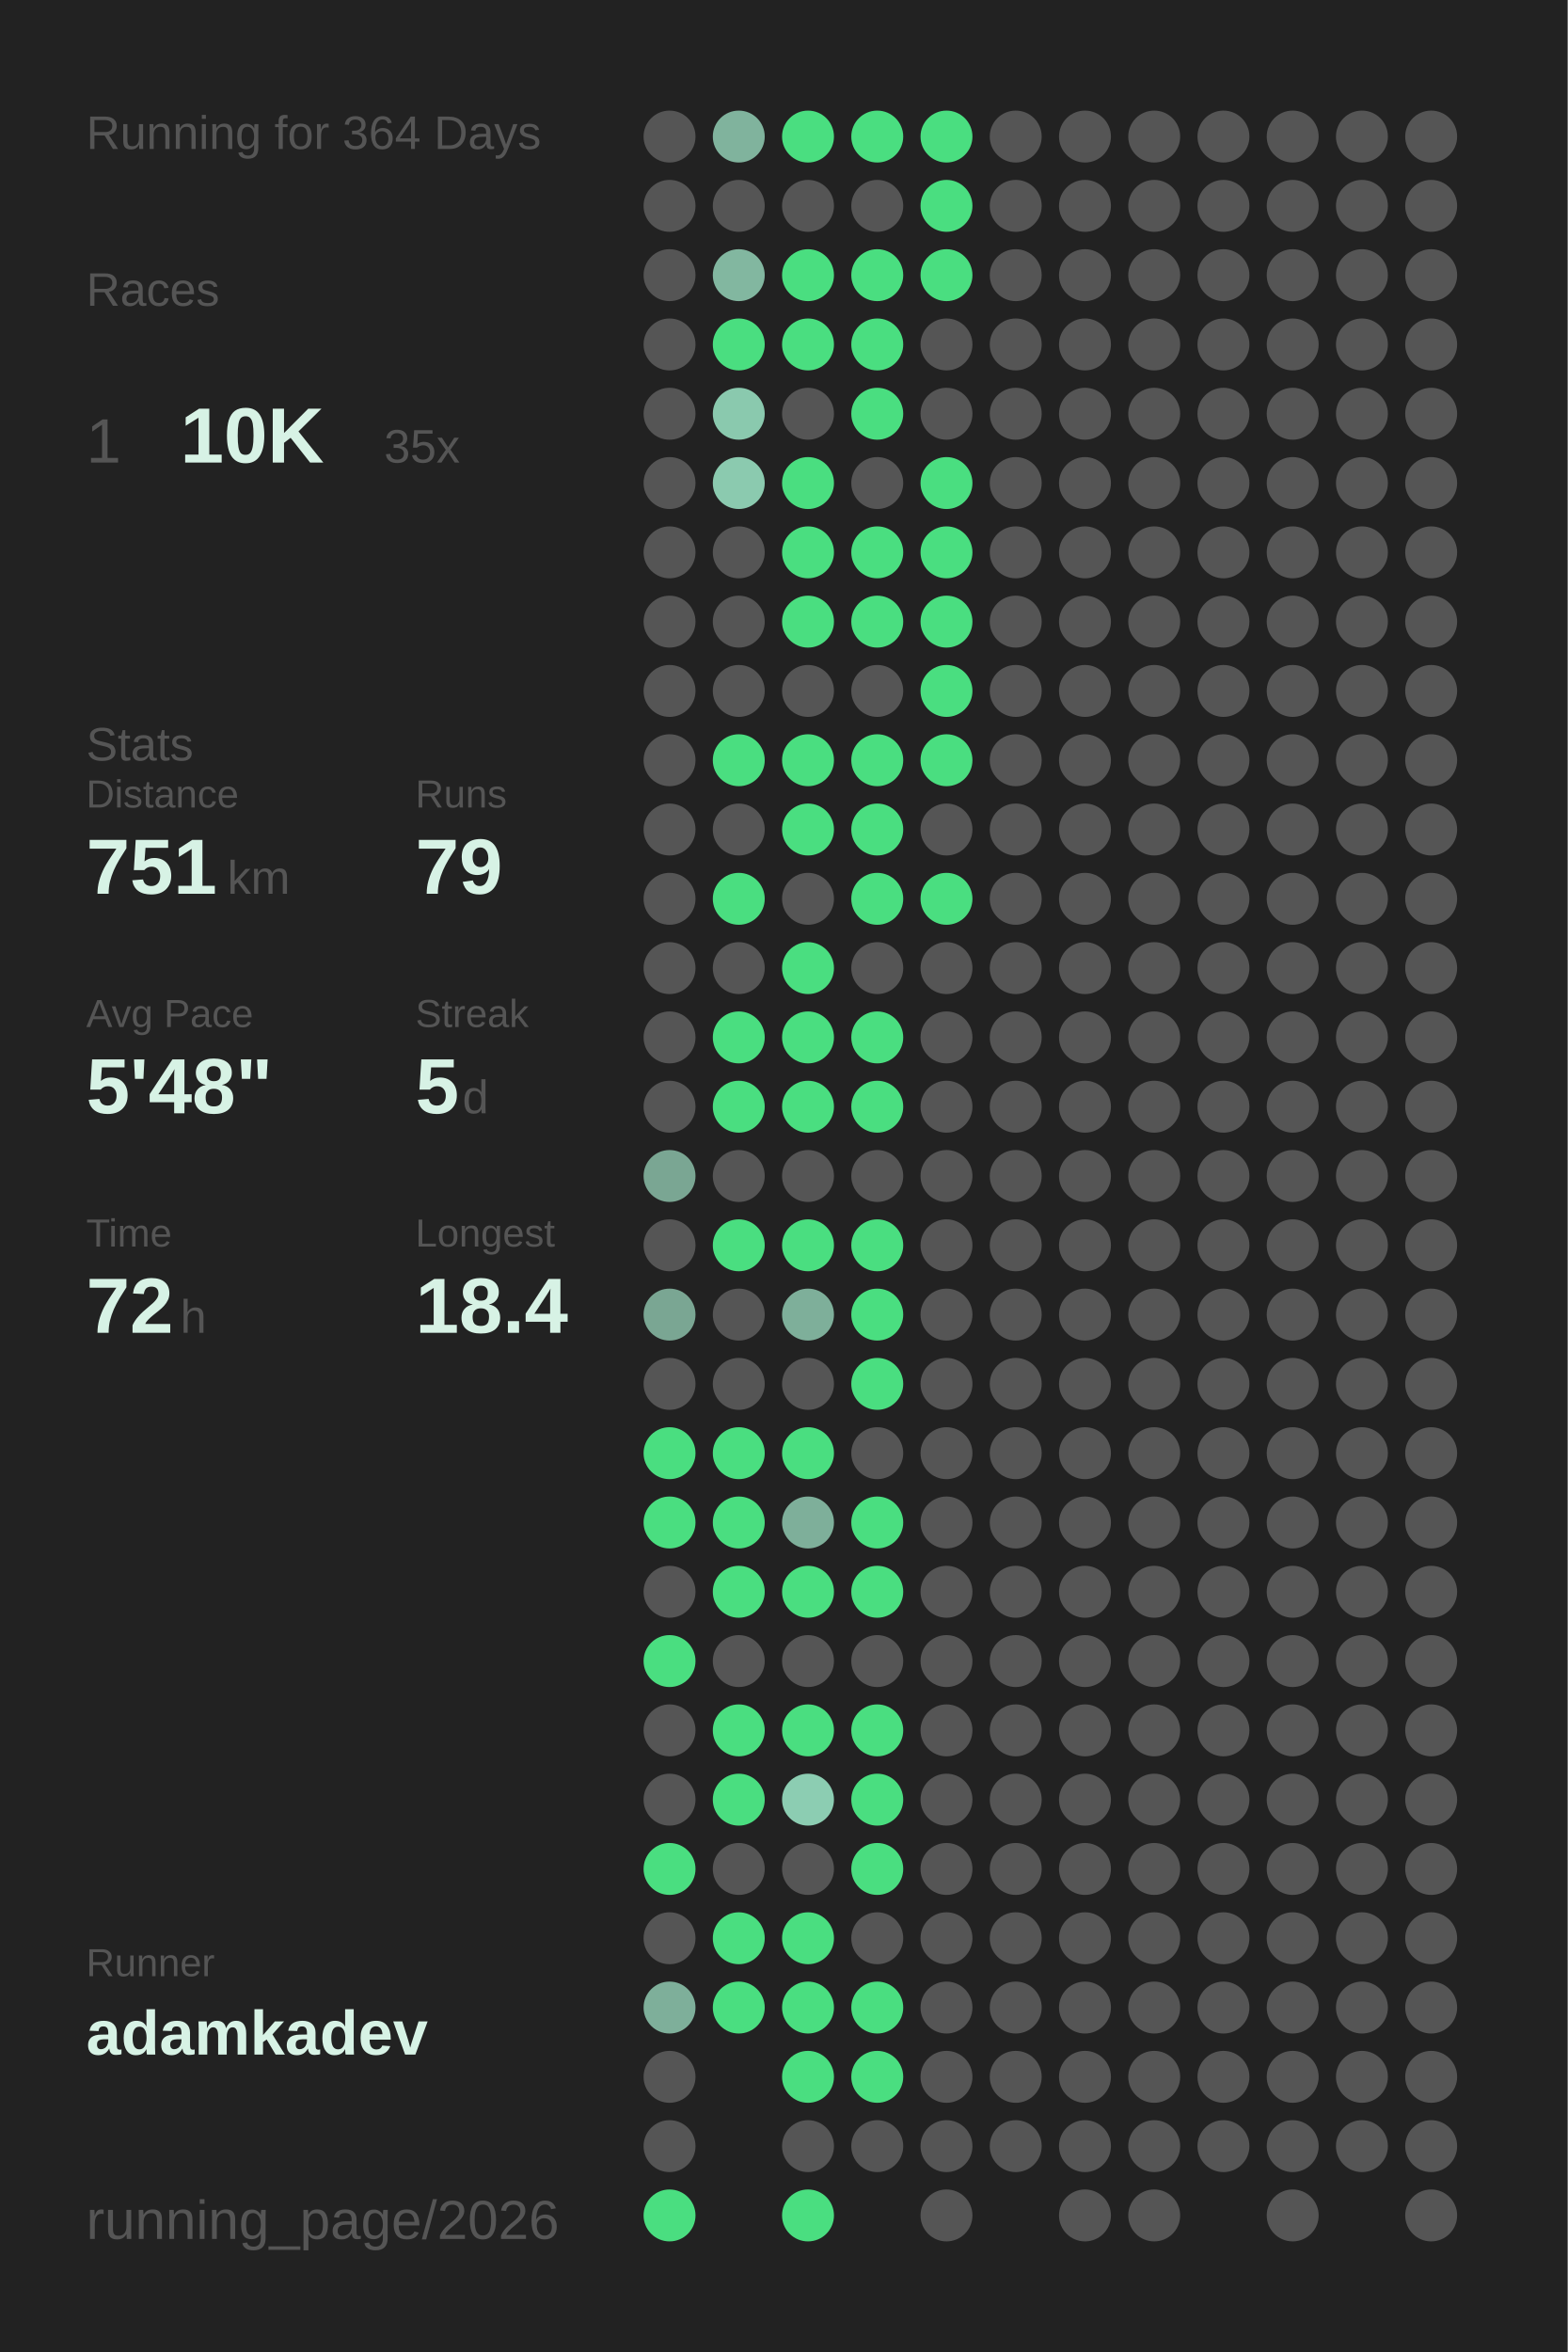
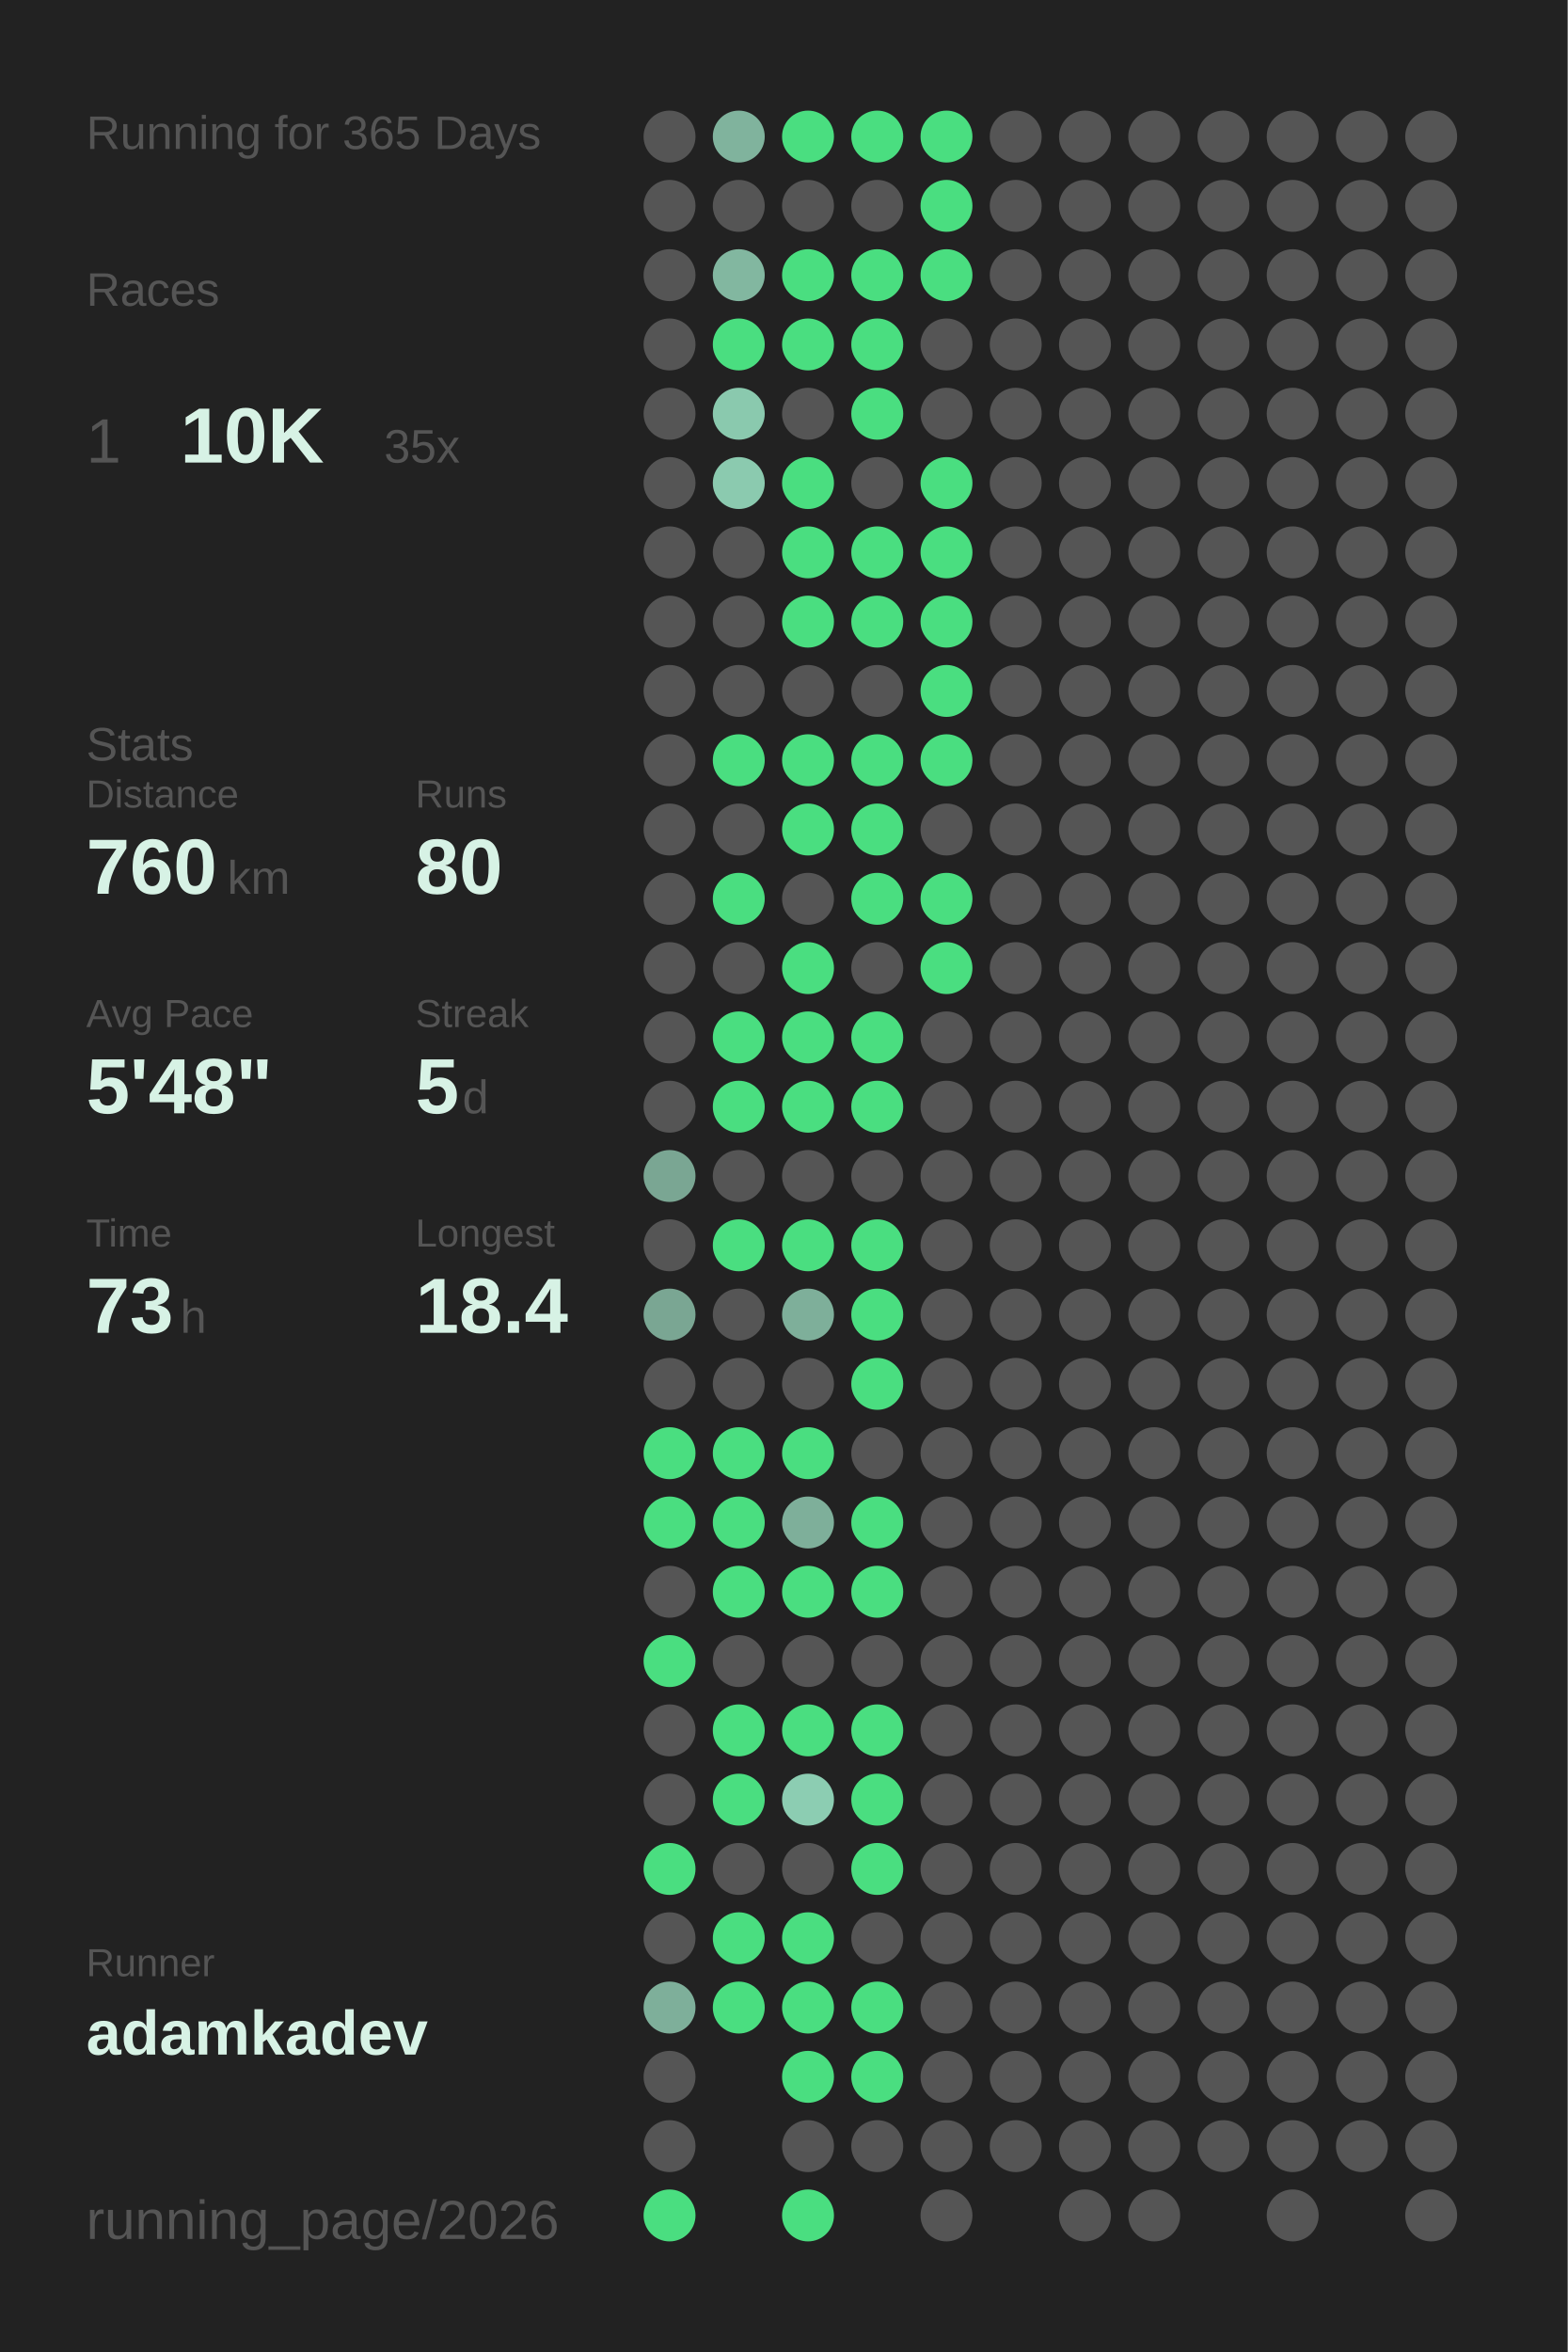
<svg xmlns="http://www.w3.org/2000/svg" baseProfile="full" height="300mm" version="1.1" viewBox="0,0,200,300" width="200mm">
  <defs />
  <rect fill="#222222" height="300" width="200" x="0" y="0" />
-   <text fill="#555555" style="font-size:6px; font-family:Arial;" x="11" y="19">Running for 364 Days</text>
+   <text fill="#555555" style="font-size:6px; font-family:Arial;" x="11" y="19">Running for 365 Days</text>
  <text fill="#555555" style="font-size:6px; font-family:Arial;" x="11" y="39">Races</text>
  <text fill="#555555" style="font-size:8px; font-family:Arial;" x="11" y="59">1</text>
  <text fill="#D7F2E5" style="font-size:10px; font-family:Arial; font-weight:bold;" x="23" y="59">10K</text>
  <text fill="#555555" style="font-size:6px; font-family:Arial;" x="49" y="59">35x</text>
  <text fill="#555555" style="font-size:6px; font-family:Arial;" x="11" y="97">Stats</text>
  <text fill="#555555" style="font-size:5px; font-family:Arial;" x="11" y="103">Distance</text>
-   <text fill="#D7F2E5" style="font-size:10px; font-family:Arial; font-weight:bold;" x="11" y="114">751</text>
+   <text fill="#D7F2E5" style="font-size:10px; font-family:Arial; font-weight:bold;" x="11" y="114">760</text>
  <text fill="#555555" style="font-size:6px; font-family:Arial;" x="29" y="114">km</text>
  <text fill="#555555" style="font-size:5px; font-family:Arial;" x="53" y="103">Runs</text>
-   <text fill="#D7F2E5" style="font-size:10px; font-family:Arial; font-weight:bold;" x="53" y="114">79</text>
+   <text fill="#D7F2E5" style="font-size:10px; font-family:Arial; font-weight:bold;" x="53" y="114">80</text>
  <text fill="#555555" style="font-size:5px; font-family:Arial;" x="11" y="131">Avg Pace</text>
  <text fill="#D7F2E5" style="font-size:10px; font-family:Arial; font-weight:bold;" x="11" y="142">5'48"</text>
  <text fill="#555555" style="font-size:5px; font-family:Arial;" x="53" y="131">Streak</text>
  <text fill="#D7F2E5" style="font-size:10px; font-family:Arial; font-weight:bold;" x="53" y="142">5</text>
  <text fill="#555555" style="font-size:6px; font-family:Arial;" x="59" y="142">d</text>
  <text fill="#555555" style="font-size:5px; font-family:Arial;" x="11" y="159">Time</text>
-   <text fill="#D7F2E5" style="font-size:10px; font-family:Arial; font-weight:bold;" x="11" y="170">72</text>
+   <text fill="#D7F2E5" style="font-size:10px; font-family:Arial; font-weight:bold;" x="11" y="170">73</text>
  <text fill="#555555" style="font-size:6px; font-family:Arial;" x="23" y="170">h</text>
  <text fill="#555555" style="font-size:5px; font-family:Arial;" x="53" y="159">Longest</text>
  <text fill="#D7F2E5" style="font-size:10px; font-family:Arial; font-weight:bold;" x="53" y="170">18.4</text>
  <text fill="#555555" style="font-size:5px; font-family:Arial;" x="11" y="252.065">Runner</text>
  <text fill="#D7F2E5" style="font-size:8px; font-family:Arial; font-weight:bold;" x="11" y="262.065">adamkadev</text>
  <text fill="#555555" style="font-size:7px; font-family:Arial;" x="11" y="285.581">running_page/2026</text>
  <circle cx="85.417" cy="17.419" fill="#555555" r="3.312" />
  <circle cx="85.417" cy="26.258" fill="#555555" r="3.312" />
  <circle cx="85.417" cy="35.097" fill="#555555" r="3.312" />
  <circle cx="85.417" cy="43.935" fill="#555555" r="3.312" />
  <circle cx="85.417" cy="52.774" fill="#555555" r="3.312" />
  <circle cx="85.417" cy="61.613" fill="#555555" r="3.312" />
  <circle cx="85.417" cy="70.452" fill="#555555" r="3.312" />
  <circle cx="85.417" cy="79.29" fill="#555555" r="3.312" />
  <circle cx="85.417" cy="88.129" fill="#555555" r="3.312" />
  <circle cx="85.417" cy="96.968" fill="#555555" r="3.312" />
  <circle cx="85.417" cy="105.806" fill="#555555" r="3.312" />
  <circle cx="85.417" cy="114.645" fill="#555555" r="3.312" />
  <circle cx="85.417" cy="123.484" fill="#555555" r="3.312" />
  <circle cx="85.417" cy="132.323" fill="#555555" r="3.312" />
  <circle cx="85.417" cy="141.161" fill="#555555" r="3.312" />
  <circle cx="85.417" cy="150" fill="#7aa693" r="3.312" />
  <circle cx="85.417" cy="158.839" fill="#555555" r="3.312" />
  <circle cx="85.417" cy="167.677" fill="#7aa693" r="3.312" />
  <circle cx="85.417" cy="176.516" fill="#555555" r="3.312" />
  <circle cx="85.417" cy="185.355" fill="#4ADE80" r="3.312" />
  <circle cx="85.417" cy="194.194" fill="#4ADE80" r="3.312" />
  <circle cx="85.417" cy="203.032" fill="#555555" r="3.312" />
  <circle cx="85.417" cy="211.871" fill="#4ADE80" r="3.312" />
  <circle cx="85.417" cy="220.71" fill="#555555" r="3.312" />
  <circle cx="85.417" cy="229.548" fill="#555555" r="3.312" />
  <circle cx="85.417" cy="238.387" fill="#4ADE80" r="3.312" />
  <circle cx="85.417" cy="247.226" fill="#555555" r="3.312" />
  <circle cx="85.417" cy="256.065" fill="#7eaf9a" r="3.312" />
  <circle cx="85.417" cy="264.903" fill="#555555" r="3.312" />
  <circle cx="85.417" cy="273.742" fill="#555555" r="3.312" />
  <circle cx="85.417" cy="282.581" fill="#4ADE80" r="3.312" />
  <circle cx="94.25" cy="17.419" fill="#80b39d" r="3.312" />
  <circle cx="94.25" cy="26.258" fill="#555555" r="3.312" />
  <circle cx="94.25" cy="35.097" fill="#82b7a0" r="3.312" />
  <circle cx="94.25" cy="43.935" fill="#4ADE80" r="3.312" />
  <circle cx="94.25" cy="52.774" fill="#8ac9ae" r="3.312" />
  <circle cx="94.25" cy="61.613" fill="#8bcaaf" r="3.312" />
  <circle cx="94.25" cy="70.452" fill="#555555" r="3.312" />
  <circle cx="94.25" cy="79.29" fill="#555555" r="3.312" />
  <circle cx="94.25" cy="88.129" fill="#555555" r="3.312" />
  <circle cx="94.25" cy="96.968" fill="#4ADE80" r="3.312" />
  <circle cx="94.25" cy="105.806" fill="#555555" r="3.312" />
  <circle cx="94.25" cy="114.645" fill="#4ADE80" r="3.312" />
  <circle cx="94.25" cy="123.484" fill="#555555" r="3.312" />
  <circle cx="94.25" cy="132.323" fill="#4ADE80" r="3.312" />
  <circle cx="94.25" cy="141.161" fill="#4ADE80" r="3.312" />
  <circle cx="94.25" cy="150" fill="#555555" r="3.312" />
  <circle cx="94.25" cy="158.839" fill="#4ADE80" r="3.312" />
  <circle cx="94.25" cy="167.677" fill="#555555" r="3.312" />
  <circle cx="94.25" cy="176.516" fill="#555555" r="3.312" />
  <circle cx="94.25" cy="185.355" fill="#4ADE80" r="3.312" />
  <circle cx="94.25" cy="194.194" fill="#4ADE80" r="3.312" />
  <circle cx="94.25" cy="203.032" fill="#4ADE80" r="3.312" />
  <circle cx="94.25" cy="211.871" fill="#555555" r="3.312" />
  <circle cx="94.25" cy="220.71" fill="#4ADE80" r="3.312" />
  <circle cx="94.25" cy="229.548" fill="#4ADE80" r="3.312" />
  <circle cx="94.25" cy="238.387" fill="#555555" r="3.312" />
  <circle cx="94.25" cy="247.226" fill="#4ADE80" r="3.312" />
  <circle cx="94.25" cy="256.065" fill="#4ADE80" r="3.312" />
  <circle cx="103.083" cy="17.419" fill="#4ADE80" r="3.312" />
  <circle cx="103.083" cy="26.258" fill="#555555" r="3.312" />
  <circle cx="103.083" cy="35.097" fill="#4ADE80" r="3.312" />
  <circle cx="103.083" cy="43.935" fill="#4ADE80" r="3.312" />
  <circle cx="103.083" cy="52.774" fill="#555555" r="3.312" />
  <circle cx="103.083" cy="61.613" fill="#4ADE80" r="3.312" />
  <circle cx="103.083" cy="70.452" fill="#4ADE80" r="3.312" />
  <circle cx="103.083" cy="79.29" fill="#4ADE80" r="3.312" />
  <circle cx="103.083" cy="88.129" fill="#555555" r="3.312" />
  <circle cx="103.083" cy="96.968" fill="#4ADE80" r="3.312" />
  <circle cx="103.083" cy="105.806" fill="#4ADE80" r="3.312" />
  <circle cx="103.083" cy="114.645" fill="#555555" r="3.312" />
  <circle cx="103.083" cy="123.484" fill="#4ADE80" r="3.312" />
  <circle cx="103.083" cy="132.323" fill="#4ADE80" r="3.312" />
  <circle cx="103.083" cy="141.161" fill="#4ADE80" r="3.312" />
  <circle cx="103.083" cy="150" fill="#555555" r="3.312" />
  <circle cx="103.083" cy="158.839" fill="#4ADE80" r="3.312" />
  <circle cx="103.083" cy="167.677" fill="#7eaf9a" r="3.312" />
  <circle cx="103.083" cy="176.516" fill="#555555" r="3.312" />
  <circle cx="103.083" cy="185.355" fill="#4ADE80" r="3.312" />
  <circle cx="103.083" cy="194.194" fill="#7eaf9a" r="3.312" />
  <circle cx="103.083" cy="203.032" fill="#4ADE80" r="3.312" />
  <circle cx="103.083" cy="211.871" fill="#555555" r="3.312" />
  <circle cx="103.083" cy="220.71" fill="#4ADE80" r="3.312" />
  <circle cx="103.083" cy="229.548" fill="#8ccdb2" r="3.312" />
  <circle cx="103.083" cy="238.387" fill="#555555" r="3.312" />
  <circle cx="103.083" cy="247.226" fill="#4ADE80" r="3.312" />
  <circle cx="103.083" cy="256.065" fill="#4ADE80" r="3.312" />
  <circle cx="103.083" cy="264.903" fill="#4ADE80" r="3.312" />
  <circle cx="103.083" cy="273.742" fill="#555555" r="3.312" />
  <circle cx="103.083" cy="282.581" fill="#4ADE80" r="3.312" />
  <circle cx="111.917" cy="17.419" fill="#4ADE80" r="3.312" />
  <circle cx="111.917" cy="26.258" fill="#555555" r="3.312" />
  <circle cx="111.917" cy="35.097" fill="#4ADE80" r="3.312" />
  <circle cx="111.917" cy="43.935" fill="#4ADE80" r="3.312" />
  <circle cx="111.917" cy="52.774" fill="#4ADE80" r="3.312" />
  <circle cx="111.917" cy="61.613" fill="#555555" r="3.312" />
  <circle cx="111.917" cy="70.452" fill="#4ADE80" r="3.312" />
  <circle cx="111.917" cy="79.29" fill="#4ADE80" r="3.312" />
  <circle cx="111.917" cy="88.129" fill="#555555" r="3.312" />
  <circle cx="111.917" cy="96.968" fill="#4ADE80" r="3.312" />
  <circle cx="111.917" cy="105.806" fill="#4ADE80" r="3.312" />
  <circle cx="111.917" cy="114.645" fill="#4ADE80" r="3.312" />
  <circle cx="111.917" cy="123.484" fill="#555555" r="3.312" />
  <circle cx="111.917" cy="132.323" fill="#4ADE80" r="3.312" />
  <circle cx="111.917" cy="141.161" fill="#4ADE80" r="3.312" />
  <circle cx="111.917" cy="150" fill="#555555" r="3.312" />
  <circle cx="111.917" cy="158.839" fill="#4ADE80" r="3.312" />
  <circle cx="111.917" cy="167.677" fill="#4ADE80" r="3.312" />
  <circle cx="111.917" cy="176.516" fill="#4ADE80" r="3.312" />
  <circle cx="111.917" cy="185.355" fill="#555555" r="3.312" />
  <circle cx="111.917" cy="194.194" fill="#4ADE80" r="3.312" />
  <circle cx="111.917" cy="203.032" fill="#4ADE80" r="3.312" />
  <circle cx="111.917" cy="211.871" fill="#555555" r="3.312" />
  <circle cx="111.917" cy="220.71" fill="#4ADE80" r="3.312" />
  <circle cx="111.917" cy="229.548" fill="#4ADE80" r="3.312" />
  <circle cx="111.917" cy="238.387" fill="#4ADE80" r="3.312" />
  <circle cx="111.917" cy="247.226" fill="#555555" r="3.312" />
  <circle cx="111.917" cy="256.065" fill="#4ADE80" r="3.312" />
  <circle cx="111.917" cy="264.903" fill="#4ADE80" r="3.312" />
  <circle cx="111.917" cy="273.742" fill="#555555" r="3.312" />
  <circle cx="120.75" cy="17.419" fill="#4ADE80" r="3.312" />
  <circle cx="120.75" cy="26.258" fill="#4ADE80" r="3.312" />
  <circle cx="120.75" cy="35.097" fill="#4ADE80" r="3.312" />
  <circle cx="120.75" cy="43.935" fill="#555555" r="3.312" />
  <circle cx="120.75" cy="52.774" fill="#555555" r="3.312" />
  <circle cx="120.75" cy="61.613" fill="#4ADE80" r="3.312" />
  <circle cx="120.75" cy="70.452" fill="#4ADE80" r="3.312" />
  <circle cx="120.75" cy="79.29" fill="#4ADE80" r="3.312" />
  <circle cx="120.75" cy="88.129" fill="#4ADE80" r="3.312" />
  <circle cx="120.75" cy="96.968" fill="#4ADE80" r="3.312" />
  <circle cx="120.75" cy="105.806" fill="#555555" r="3.312" />
  <circle cx="120.75" cy="114.645" fill="#4ADE80" r="3.312" />
-   <circle cx="120.75" cy="123.484" fill="#555555" r="3.312" />
+   <circle cx="120.75" cy="123.484" fill="#4ADE80" r="3.312" />
  <circle cx="120.75" cy="132.323" fill="#555555" r="3.312" />
  <circle cx="120.75" cy="141.161" fill="#555555" r="3.312" />
  <circle cx="120.75" cy="150" fill="#555555" r="3.312" />
  <circle cx="120.75" cy="158.839" fill="#555555" r="3.312" />
  <circle cx="120.75" cy="167.677" fill="#555555" r="3.312" />
  <circle cx="120.75" cy="176.516" fill="#555555" r="3.312" />
  <circle cx="120.75" cy="185.355" fill="#555555" r="3.312" />
  <circle cx="120.75" cy="194.194" fill="#555555" r="3.312" />
  <circle cx="120.75" cy="203.032" fill="#555555" r="3.312" />
  <circle cx="120.75" cy="211.871" fill="#555555" r="3.312" />
  <circle cx="120.75" cy="220.71" fill="#555555" r="3.312" />
  <circle cx="120.75" cy="229.548" fill="#555555" r="3.312" />
  <circle cx="120.75" cy="238.387" fill="#555555" r="3.312" />
  <circle cx="120.75" cy="247.226" fill="#555555" r="3.312" />
  <circle cx="120.75" cy="256.065" fill="#555555" r="3.312" />
  <circle cx="120.75" cy="264.903" fill="#555555" r="3.312" />
  <circle cx="120.75" cy="273.742" fill="#555555" r="3.312" />
  <circle cx="120.75" cy="282.581" fill="#555555" r="3.312" />
  <circle cx="129.583" cy="17.419" fill="#555555" r="3.312" />
  <circle cx="129.583" cy="26.258" fill="#555555" r="3.312" />
  <circle cx="129.583" cy="35.097" fill="#555555" r="3.312" />
  <circle cx="129.583" cy="43.935" fill="#555555" r="3.312" />
  <circle cx="129.583" cy="52.774" fill="#555555" r="3.312" />
  <circle cx="129.583" cy="61.613" fill="#555555" r="3.312" />
  <circle cx="129.583" cy="70.452" fill="#555555" r="3.312" />
  <circle cx="129.583" cy="79.29" fill="#555555" r="3.312" />
  <circle cx="129.583" cy="88.129" fill="#555555" r="3.312" />
  <circle cx="129.583" cy="96.968" fill="#555555" r="3.312" />
  <circle cx="129.583" cy="105.806" fill="#555555" r="3.312" />
  <circle cx="129.583" cy="114.645" fill="#555555" r="3.312" />
  <circle cx="129.583" cy="123.484" fill="#555555" r="3.312" />
  <circle cx="129.583" cy="132.323" fill="#555555" r="3.312" />
  <circle cx="129.583" cy="141.161" fill="#555555" r="3.312" />
  <circle cx="129.583" cy="150" fill="#555555" r="3.312" />
  <circle cx="129.583" cy="158.839" fill="#555555" r="3.312" />
  <circle cx="129.583" cy="167.677" fill="#555555" r="3.312" />
  <circle cx="129.583" cy="176.516" fill="#555555" r="3.312" />
  <circle cx="129.583" cy="185.355" fill="#555555" r="3.312" />
  <circle cx="129.583" cy="194.194" fill="#555555" r="3.312" />
  <circle cx="129.583" cy="203.032" fill="#555555" r="3.312" />
  <circle cx="129.583" cy="211.871" fill="#555555" r="3.312" />
  <circle cx="129.583" cy="220.71" fill="#555555" r="3.312" />
  <circle cx="129.583" cy="229.548" fill="#555555" r="3.312" />
  <circle cx="129.583" cy="238.387" fill="#555555" r="3.312" />
  <circle cx="129.583" cy="247.226" fill="#555555" r="3.312" />
  <circle cx="129.583" cy="256.065" fill="#555555" r="3.312" />
  <circle cx="129.583" cy="264.903" fill="#555555" r="3.312" />
  <circle cx="129.583" cy="273.742" fill="#555555" r="3.312" />
  <circle cx="138.417" cy="17.419" fill="#555555" r="3.312" />
  <circle cx="138.417" cy="26.258" fill="#555555" r="3.312" />
  <circle cx="138.417" cy="35.097" fill="#555555" r="3.312" />
  <circle cx="138.417" cy="43.935" fill="#555555" r="3.312" />
  <circle cx="138.417" cy="52.774" fill="#555555" r="3.312" />
  <circle cx="138.417" cy="61.613" fill="#555555" r="3.312" />
  <circle cx="138.417" cy="70.452" fill="#555555" r="3.312" />
  <circle cx="138.417" cy="79.29" fill="#555555" r="3.312" />
  <circle cx="138.417" cy="88.129" fill="#555555" r="3.312" />
  <circle cx="138.417" cy="96.968" fill="#555555" r="3.312" />
  <circle cx="138.417" cy="105.806" fill="#555555" r="3.312" />
  <circle cx="138.417" cy="114.645" fill="#555555" r="3.312" />
  <circle cx="138.417" cy="123.484" fill="#555555" r="3.312" />
  <circle cx="138.417" cy="132.323" fill="#555555" r="3.312" />
  <circle cx="138.417" cy="141.161" fill="#555555" r="3.312" />
  <circle cx="138.417" cy="150" fill="#555555" r="3.312" />
  <circle cx="138.417" cy="158.839" fill="#555555" r="3.312" />
  <circle cx="138.417" cy="167.677" fill="#555555" r="3.312" />
  <circle cx="138.417" cy="176.516" fill="#555555" r="3.312" />
  <circle cx="138.417" cy="185.355" fill="#555555" r="3.312" />
  <circle cx="138.417" cy="194.194" fill="#555555" r="3.312" />
  <circle cx="138.417" cy="203.032" fill="#555555" r="3.312" />
  <circle cx="138.417" cy="211.871" fill="#555555" r="3.312" />
  <circle cx="138.417" cy="220.71" fill="#555555" r="3.312" />
  <circle cx="138.417" cy="229.548" fill="#555555" r="3.312" />
  <circle cx="138.417" cy="238.387" fill="#555555" r="3.312" />
  <circle cx="138.417" cy="247.226" fill="#555555" r="3.312" />
  <circle cx="138.417" cy="256.065" fill="#555555" r="3.312" />
  <circle cx="138.417" cy="264.903" fill="#555555" r="3.312" />
  <circle cx="138.417" cy="273.742" fill="#555555" r="3.312" />
  <circle cx="138.417" cy="282.581" fill="#555555" r="3.312" />
  <circle cx="147.25" cy="17.419" fill="#555555" r="3.312" />
  <circle cx="147.25" cy="26.258" fill="#555555" r="3.312" />
  <circle cx="147.25" cy="35.097" fill="#555555" r="3.312" />
  <circle cx="147.25" cy="43.935" fill="#555555" r="3.312" />
  <circle cx="147.25" cy="52.774" fill="#555555" r="3.312" />
  <circle cx="147.25" cy="61.613" fill="#555555" r="3.312" />
  <circle cx="147.25" cy="70.452" fill="#555555" r="3.312" />
  <circle cx="147.25" cy="79.29" fill="#555555" r="3.312" />
  <circle cx="147.25" cy="88.129" fill="#555555" r="3.312" />
  <circle cx="147.25" cy="96.968" fill="#555555" r="3.312" />
  <circle cx="147.25" cy="105.806" fill="#555555" r="3.312" />
  <circle cx="147.25" cy="114.645" fill="#555555" r="3.312" />
  <circle cx="147.25" cy="123.484" fill="#555555" r="3.312" />
  <circle cx="147.25" cy="132.323" fill="#555555" r="3.312" />
  <circle cx="147.25" cy="141.161" fill="#555555" r="3.312" />
  <circle cx="147.25" cy="150" fill="#555555" r="3.312" />
  <circle cx="147.25" cy="158.839" fill="#555555" r="3.312" />
  <circle cx="147.25" cy="167.677" fill="#555555" r="3.312" />
  <circle cx="147.25" cy="176.516" fill="#555555" r="3.312" />
  <circle cx="147.25" cy="185.355" fill="#555555" r="3.312" />
  <circle cx="147.25" cy="194.194" fill="#555555" r="3.312" />
  <circle cx="147.25" cy="203.032" fill="#555555" r="3.312" />
  <circle cx="147.25" cy="211.871" fill="#555555" r="3.312" />
  <circle cx="147.25" cy="220.71" fill="#555555" r="3.312" />
  <circle cx="147.25" cy="229.548" fill="#555555" r="3.312" />
  <circle cx="147.25" cy="238.387" fill="#555555" r="3.312" />
  <circle cx="147.25" cy="247.226" fill="#555555" r="3.312" />
  <circle cx="147.25" cy="256.065" fill="#555555" r="3.312" />
  <circle cx="147.25" cy="264.903" fill="#555555" r="3.312" />
  <circle cx="147.25" cy="273.742" fill="#555555" r="3.312" />
  <circle cx="147.25" cy="282.581" fill="#555555" r="3.312" />
  <circle cx="156.083" cy="17.419" fill="#555555" r="3.312" />
  <circle cx="156.083" cy="26.258" fill="#555555" r="3.312" />
  <circle cx="156.083" cy="35.097" fill="#555555" r="3.312" />
  <circle cx="156.083" cy="43.935" fill="#555555" r="3.312" />
  <circle cx="156.083" cy="52.774" fill="#555555" r="3.312" />
  <circle cx="156.083" cy="61.613" fill="#555555" r="3.312" />
  <circle cx="156.083" cy="70.452" fill="#555555" r="3.312" />
  <circle cx="156.083" cy="79.29" fill="#555555" r="3.312" />
  <circle cx="156.083" cy="88.129" fill="#555555" r="3.312" />
  <circle cx="156.083" cy="96.968" fill="#555555" r="3.312" />
  <circle cx="156.083" cy="105.806" fill="#555555" r="3.312" />
  <circle cx="156.083" cy="114.645" fill="#555555" r="3.312" />
  <circle cx="156.083" cy="123.484" fill="#555555" r="3.312" />
  <circle cx="156.083" cy="132.323" fill="#555555" r="3.312" />
  <circle cx="156.083" cy="141.161" fill="#555555" r="3.312" />
  <circle cx="156.083" cy="150" fill="#555555" r="3.312" />
  <circle cx="156.083" cy="158.839" fill="#555555" r="3.312" />
  <circle cx="156.083" cy="167.677" fill="#555555" r="3.312" />
  <circle cx="156.083" cy="176.516" fill="#555555" r="3.312" />
  <circle cx="156.083" cy="185.355" fill="#555555" r="3.312" />
  <circle cx="156.083" cy="194.194" fill="#555555" r="3.312" />
  <circle cx="156.083" cy="203.032" fill="#555555" r="3.312" />
  <circle cx="156.083" cy="211.871" fill="#555555" r="3.312" />
  <circle cx="156.083" cy="220.71" fill="#555555" r="3.312" />
  <circle cx="156.083" cy="229.548" fill="#555555" r="3.312" />
  <circle cx="156.083" cy="238.387" fill="#555555" r="3.312" />
  <circle cx="156.083" cy="247.226" fill="#555555" r="3.312" />
  <circle cx="156.083" cy="256.065" fill="#555555" r="3.312" />
  <circle cx="156.083" cy="264.903" fill="#555555" r="3.312" />
  <circle cx="156.083" cy="273.742" fill="#555555" r="3.312" />
  <circle cx="164.917" cy="17.419" fill="#555555" r="3.312" />
  <circle cx="164.917" cy="26.258" fill="#555555" r="3.312" />
  <circle cx="164.917" cy="35.097" fill="#555555" r="3.312" />
  <circle cx="164.917" cy="43.935" fill="#555555" r="3.312" />
  <circle cx="164.917" cy="52.774" fill="#555555" r="3.312" />
  <circle cx="164.917" cy="61.613" fill="#555555" r="3.312" />
  <circle cx="164.917" cy="70.452" fill="#555555" r="3.312" />
  <circle cx="164.917" cy="79.29" fill="#555555" r="3.312" />
  <circle cx="164.917" cy="88.129" fill="#555555" r="3.312" />
  <circle cx="164.917" cy="96.968" fill="#555555" r="3.312" />
  <circle cx="164.917" cy="105.806" fill="#555555" r="3.312" />
  <circle cx="164.917" cy="114.645" fill="#555555" r="3.312" />
  <circle cx="164.917" cy="123.484" fill="#555555" r="3.312" />
  <circle cx="164.917" cy="132.323" fill="#555555" r="3.312" />
  <circle cx="164.917" cy="141.161" fill="#555555" r="3.312" />
  <circle cx="164.917" cy="150" fill="#555555" r="3.312" />
  <circle cx="164.917" cy="158.839" fill="#555555" r="3.312" />
  <circle cx="164.917" cy="167.677" fill="#555555" r="3.312" />
  <circle cx="164.917" cy="176.516" fill="#555555" r="3.312" />
  <circle cx="164.917" cy="185.355" fill="#555555" r="3.312" />
  <circle cx="164.917" cy="194.194" fill="#555555" r="3.312" />
  <circle cx="164.917" cy="203.032" fill="#555555" r="3.312" />
  <circle cx="164.917" cy="211.871" fill="#555555" r="3.312" />
  <circle cx="164.917" cy="220.71" fill="#555555" r="3.312" />
  <circle cx="164.917" cy="229.548" fill="#555555" r="3.312" />
  <circle cx="164.917" cy="238.387" fill="#555555" r="3.312" />
  <circle cx="164.917" cy="247.226" fill="#555555" r="3.312" />
  <circle cx="164.917" cy="256.065" fill="#555555" r="3.312" />
  <circle cx="164.917" cy="264.903" fill="#555555" r="3.312" />
  <circle cx="164.917" cy="273.742" fill="#555555" r="3.312" />
  <circle cx="164.917" cy="282.581" fill="#555555" r="3.312" />
  <circle cx="173.75" cy="17.419" fill="#555555" r="3.312" />
  <circle cx="173.75" cy="26.258" fill="#555555" r="3.312" />
  <circle cx="173.75" cy="35.097" fill="#555555" r="3.312" />
  <circle cx="173.75" cy="43.935" fill="#555555" r="3.312" />
  <circle cx="173.75" cy="52.774" fill="#555555" r="3.312" />
  <circle cx="173.75" cy="61.613" fill="#555555" r="3.312" />
  <circle cx="173.75" cy="70.452" fill="#555555" r="3.312" />
  <circle cx="173.75" cy="79.29" fill="#555555" r="3.312" />
  <circle cx="173.75" cy="88.129" fill="#555555" r="3.312" />
  <circle cx="173.75" cy="96.968" fill="#555555" r="3.312" />
  <circle cx="173.75" cy="105.806" fill="#555555" r="3.312" />
  <circle cx="173.75" cy="114.645" fill="#555555" r="3.312" />
  <circle cx="173.75" cy="123.484" fill="#555555" r="3.312" />
  <circle cx="173.75" cy="132.323" fill="#555555" r="3.312" />
  <circle cx="173.75" cy="141.161" fill="#555555" r="3.312" />
  <circle cx="173.75" cy="150" fill="#555555" r="3.312" />
  <circle cx="173.75" cy="158.839" fill="#555555" r="3.312" />
  <circle cx="173.75" cy="167.677" fill="#555555" r="3.312" />
  <circle cx="173.75" cy="176.516" fill="#555555" r="3.312" />
  <circle cx="173.75" cy="185.355" fill="#555555" r="3.312" />
  <circle cx="173.75" cy="194.194" fill="#555555" r="3.312" />
  <circle cx="173.75" cy="203.032" fill="#555555" r="3.312" />
  <circle cx="173.75" cy="211.871" fill="#555555" r="3.312" />
  <circle cx="173.75" cy="220.71" fill="#555555" r="3.312" />
  <circle cx="173.75" cy="229.548" fill="#555555" r="3.312" />
  <circle cx="173.75" cy="238.387" fill="#555555" r="3.312" />
  <circle cx="173.75" cy="247.226" fill="#555555" r="3.312" />
  <circle cx="173.75" cy="256.065" fill="#555555" r="3.312" />
  <circle cx="173.75" cy="264.903" fill="#555555" r="3.312" />
  <circle cx="173.75" cy="273.742" fill="#555555" r="3.312" />
  <circle cx="182.583" cy="17.419" fill="#555555" r="3.312" />
  <circle cx="182.583" cy="26.258" fill="#555555" r="3.312" />
  <circle cx="182.583" cy="35.097" fill="#555555" r="3.312" />
  <circle cx="182.583" cy="43.935" fill="#555555" r="3.312" />
  <circle cx="182.583" cy="52.774" fill="#555555" r="3.312" />
  <circle cx="182.583" cy="61.613" fill="#555555" r="3.312" />
  <circle cx="182.583" cy="70.452" fill="#555555" r="3.312" />
  <circle cx="182.583" cy="79.29" fill="#555555" r="3.312" />
  <circle cx="182.583" cy="88.129" fill="#555555" r="3.312" />
  <circle cx="182.583" cy="96.968" fill="#555555" r="3.312" />
  <circle cx="182.583" cy="105.806" fill="#555555" r="3.312" />
  <circle cx="182.583" cy="114.645" fill="#555555" r="3.312" />
  <circle cx="182.583" cy="123.484" fill="#555555" r="3.312" />
  <circle cx="182.583" cy="132.323" fill="#555555" r="3.312" />
  <circle cx="182.583" cy="141.161" fill="#555555" r="3.312" />
  <circle cx="182.583" cy="150" fill="#555555" r="3.312" />
  <circle cx="182.583" cy="158.839" fill="#555555" r="3.312" />
  <circle cx="182.583" cy="167.677" fill="#555555" r="3.312" />
  <circle cx="182.583" cy="176.516" fill="#555555" r="3.312" />
  <circle cx="182.583" cy="185.355" fill="#555555" r="3.312" />
  <circle cx="182.583" cy="194.194" fill="#555555" r="3.312" />
  <circle cx="182.583" cy="203.032" fill="#555555" r="3.312" />
  <circle cx="182.583" cy="211.871" fill="#555555" r="3.312" />
  <circle cx="182.583" cy="220.71" fill="#555555" r="3.312" />
  <circle cx="182.583" cy="229.548" fill="#555555" r="3.312" />
  <circle cx="182.583" cy="238.387" fill="#555555" r="3.312" />
  <circle cx="182.583" cy="247.226" fill="#555555" r="3.312" />
  <circle cx="182.583" cy="256.065" fill="#555555" r="3.312" />
  <circle cx="182.583" cy="264.903" fill="#555555" r="3.312" />
  <circle cx="182.583" cy="273.742" fill="#555555" r="3.312" />
  <circle cx="182.583" cy="282.581" fill="#555555" r="3.312" />
</svg>
